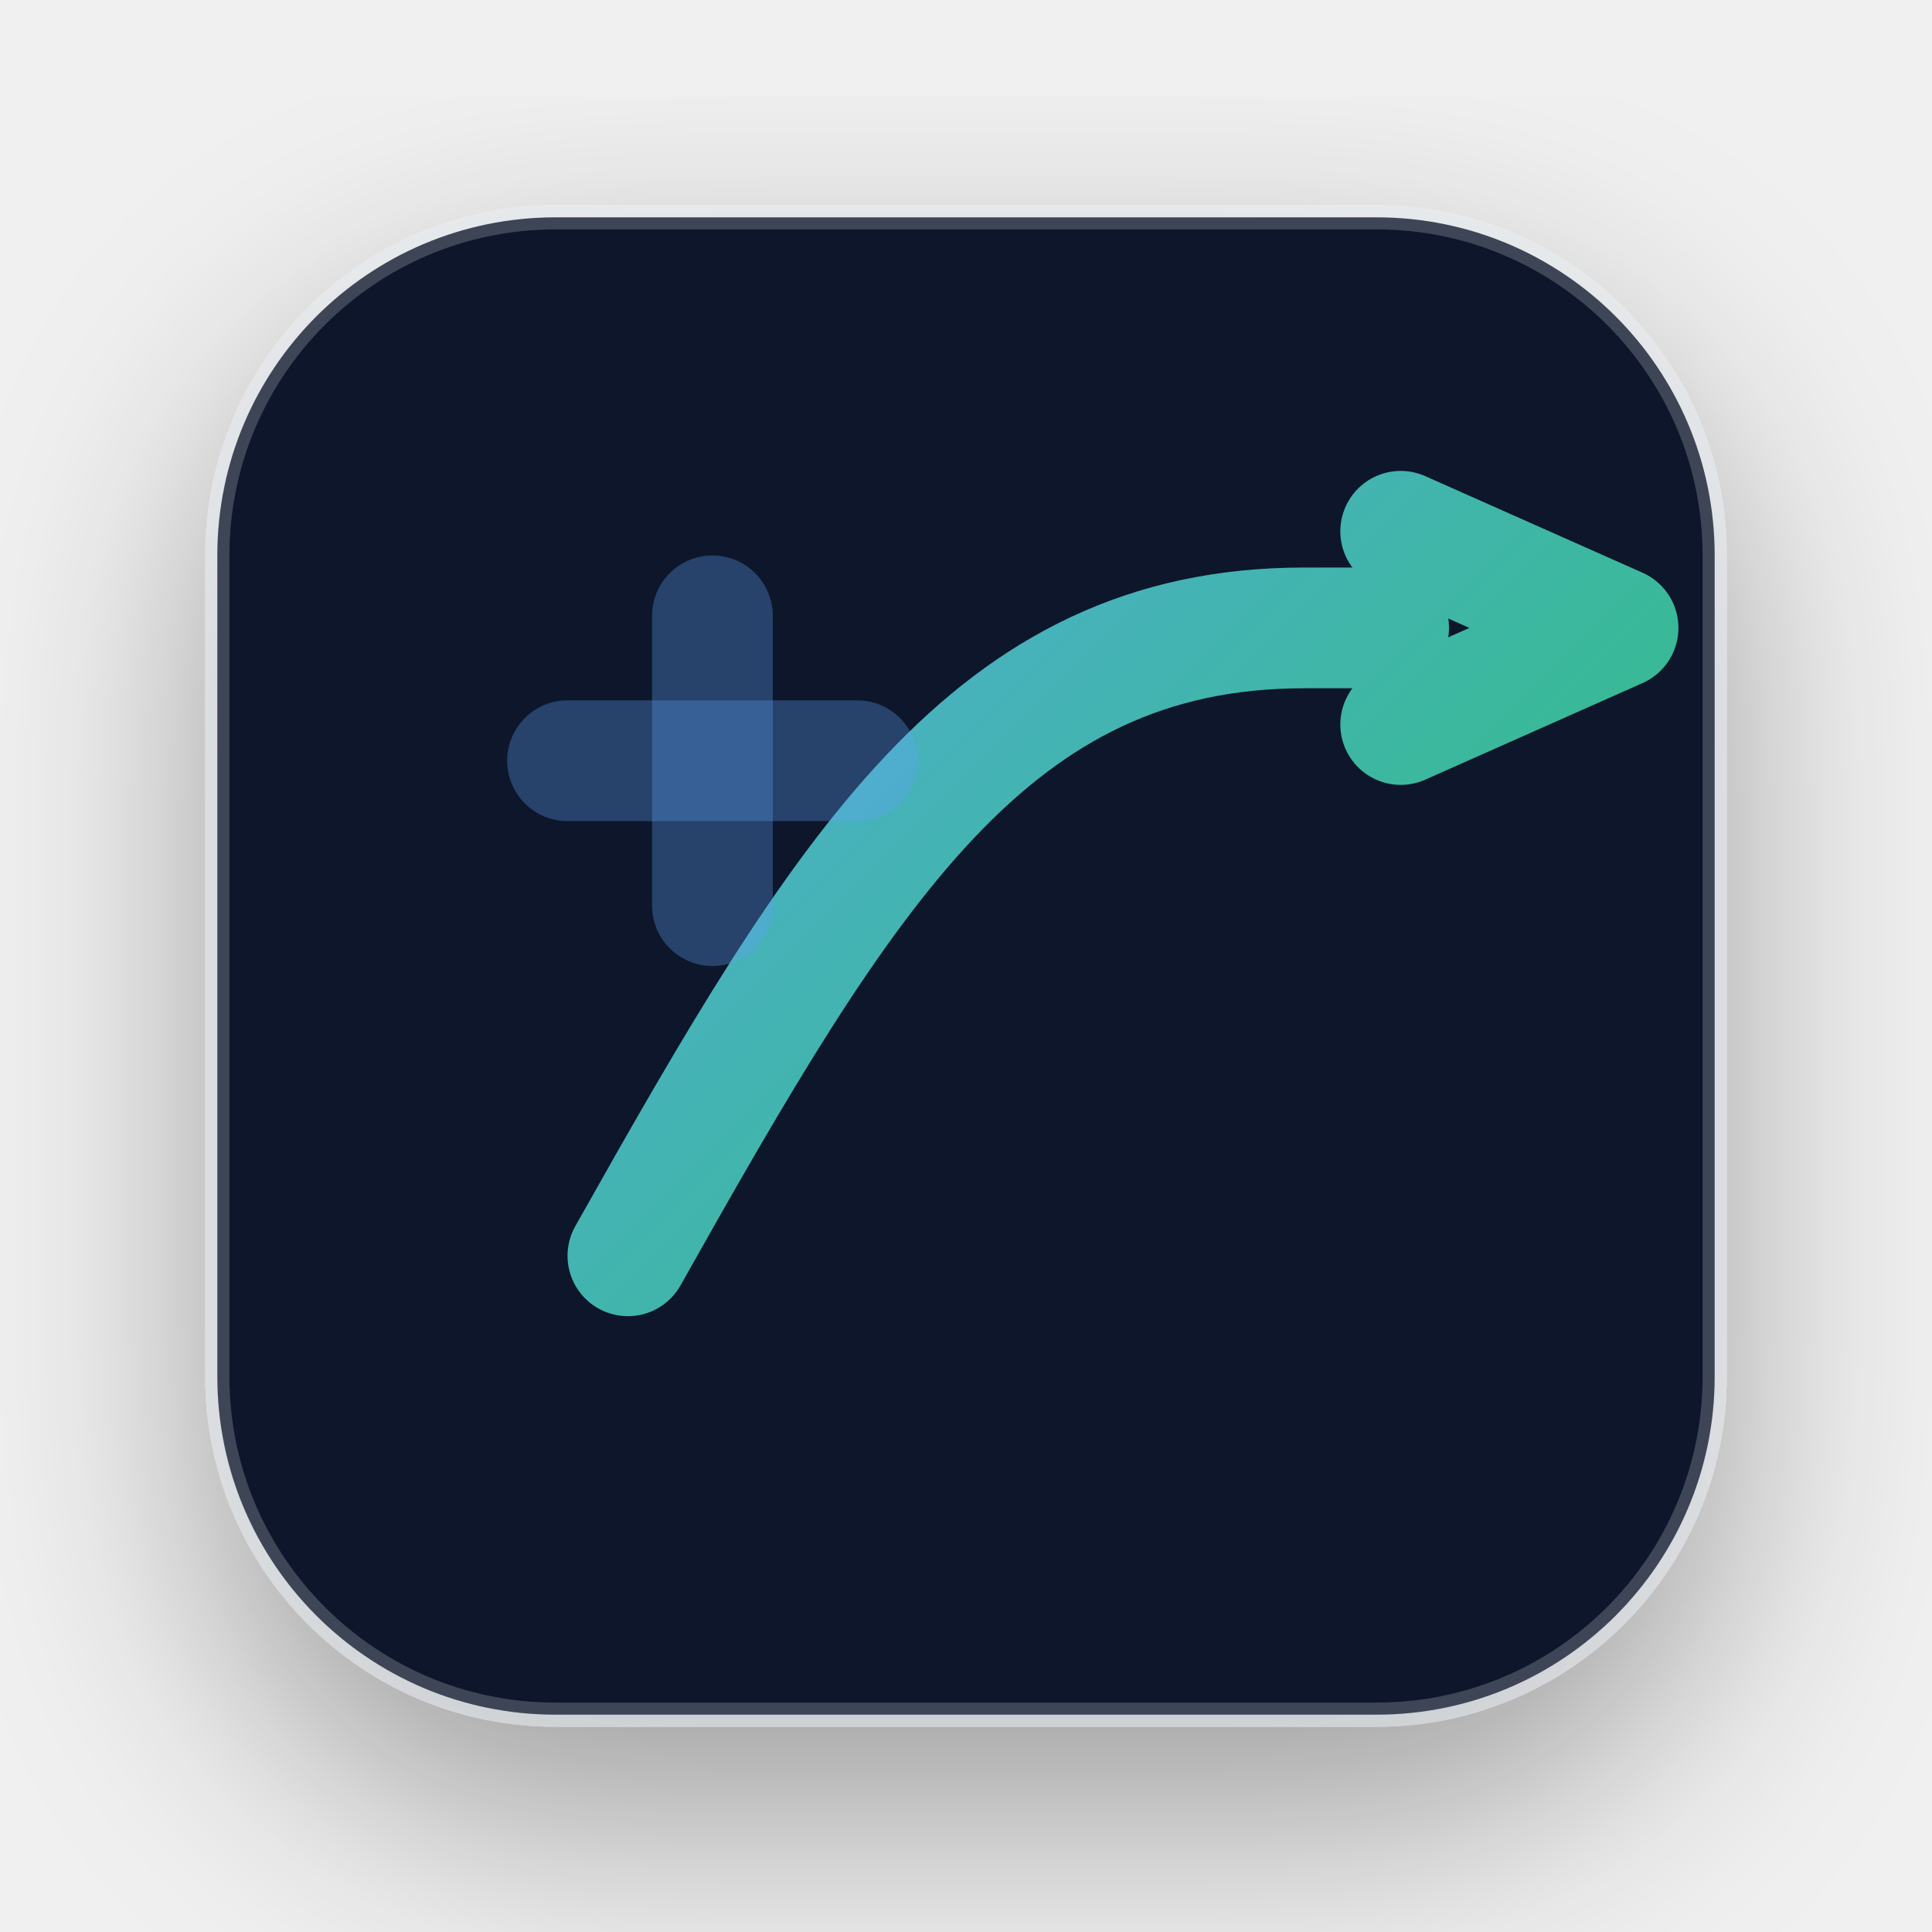
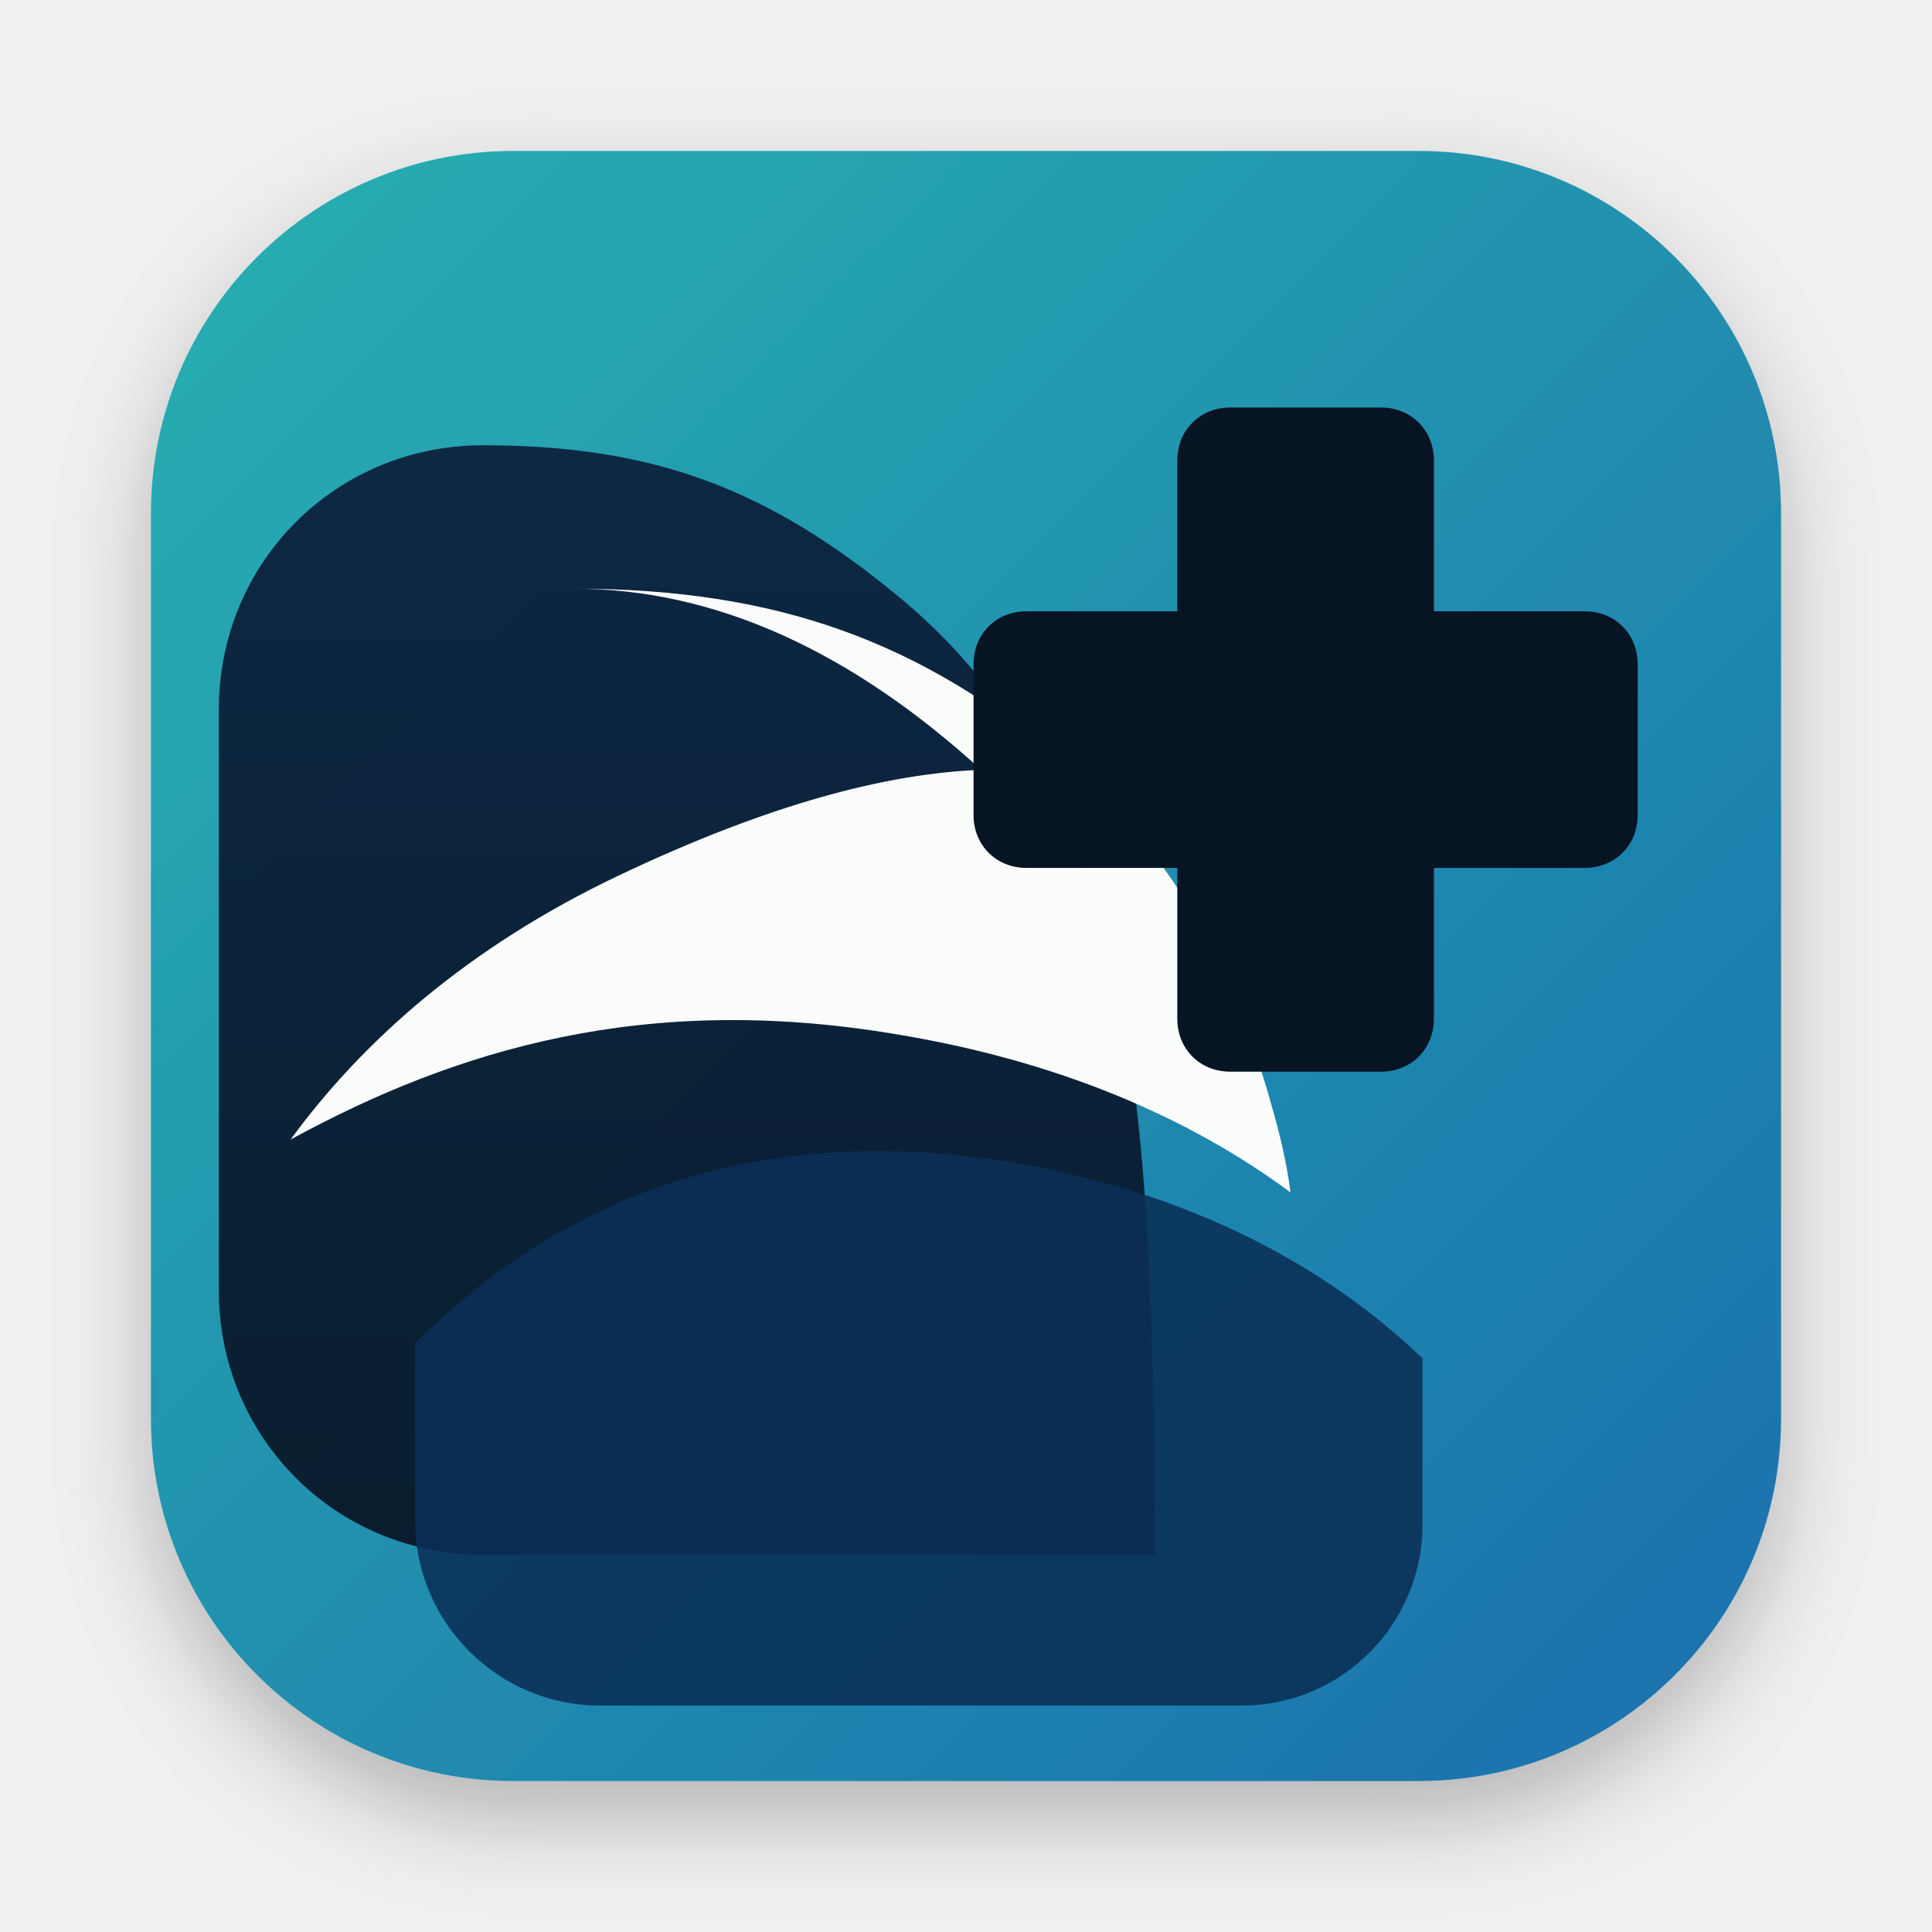
- <svg xmlns="http://www.w3.org/2000/svg" width="160" height="160" viewBox="0 0 160 160" role="img" aria-label="Clear Path Regulatory logo">
+ <svg xmlns="http://www.w3.org/2000/svg" viewBox="0 0 512 512" role="img" aria-label="Clear Path Regulatory logo">
  <defs>
-     <linearGradient id="g" x1="20" y1="20" x2="140" y2="140" gradientUnits="userSpaceOnUse">
-       <stop offset="0" stop-color="#60a5fa" />
-       <stop offset="1" stop-color="#22c55e" />
+     <linearGradient id="g1" x1="0" y1="0" x2="1" y2="1">
+       <stop offset="0" stop-color="#28b0b0" />
+       <stop offset="1" stop-color="#1a6fae" />
    </linearGradient>
-     <filter id="s" x="-20%" y="-20%" width="140%" height="140%">
-       <feDropShadow dx="0" dy="8" stdDeviation="10" flood-color="#000" flood-opacity=".35" />
+     <linearGradient id="g2" x1="0" y1="0" x2="0" y2="1">
+       <stop offset="0" stop-color="#0b1d3a" />
+       <stop offset="1" stop-color="#071423" />
+     </linearGradient>
+     <filter id="soft" x="-20%" y="-20%" width="140%" height="140%">
+       <feDropShadow dx="0" dy="10" stdDeviation="12" flood-color="rgba(0,0,0,.25)" />
    </filter>
  </defs>
-   <rect x="18" y="18" width="124" height="124" rx="28" fill="#0f172a" stroke="rgba(226,232,240,.22)" stroke-width="2" filter="url(#s)" />
-   <path d="M52 104c18-32 30-52 56-52h7" fill="none" stroke="url(#g)" stroke-width="10" stroke-linecap="round" />
-   <path d="M116 44l18 8-18 8" fill="none" stroke="url(#g)" stroke-width="10" stroke-linecap="round" stroke-linejoin="round" />
-   <g opacity=".9">
-     <rect x="54" y="46" width="10" height="34" rx="5" fill="rgba(96,165,250,.35)" />
-     <rect x="42" y="58" width="34" height="10" rx="5" fill="rgba(96,165,250,.35)" />
-   </g>
+   <rect x="40" y="40" width="432" height="432" rx="96" fill="url(#g1)" filter="url(#soft)" />
+   <path d="M128 118c46 0 76 12 110 40 28 23 44 52 55 91 10 36 13 86 13 163H128c-39 0-70-31-70-70V188c0-39 31-70 70-70z" fill="url(#g2)" opacity=".92" />
+   <path d="M152 156c54 0 92 14 130 46 28 23 44 52 55 91 2 7 4 15 5 23-27-20-62-35-105-42-66-11-116 4-160 28 19-26 47-51 87-70 40-19 71-27 96-28-34-31-70-48-108-48z" fill="#ffffff" opacity=".98" />
+   <path d="M110 356c34-34 84-60 158-48 48 8 84 28 109 52v44c0 26-21 48-48 48H159c-27 0-49-22-49-49v-47z" fill="#0a2e55" opacity=".88" />
+   <path d="M366 108h-40c-8 0-14 6-14 14v40h-40c-8 0-14 6-14 14v40c0 8 6 14 14 14h40v40c0 8 6 14 14 14h40c8 0 14-6 14-14v-40h40c8 0 14-6 14-14v-40c0-8-6-14-14-14h-40v-40c0-8-6-14-14-14z" fill="#071423" />
</svg>
